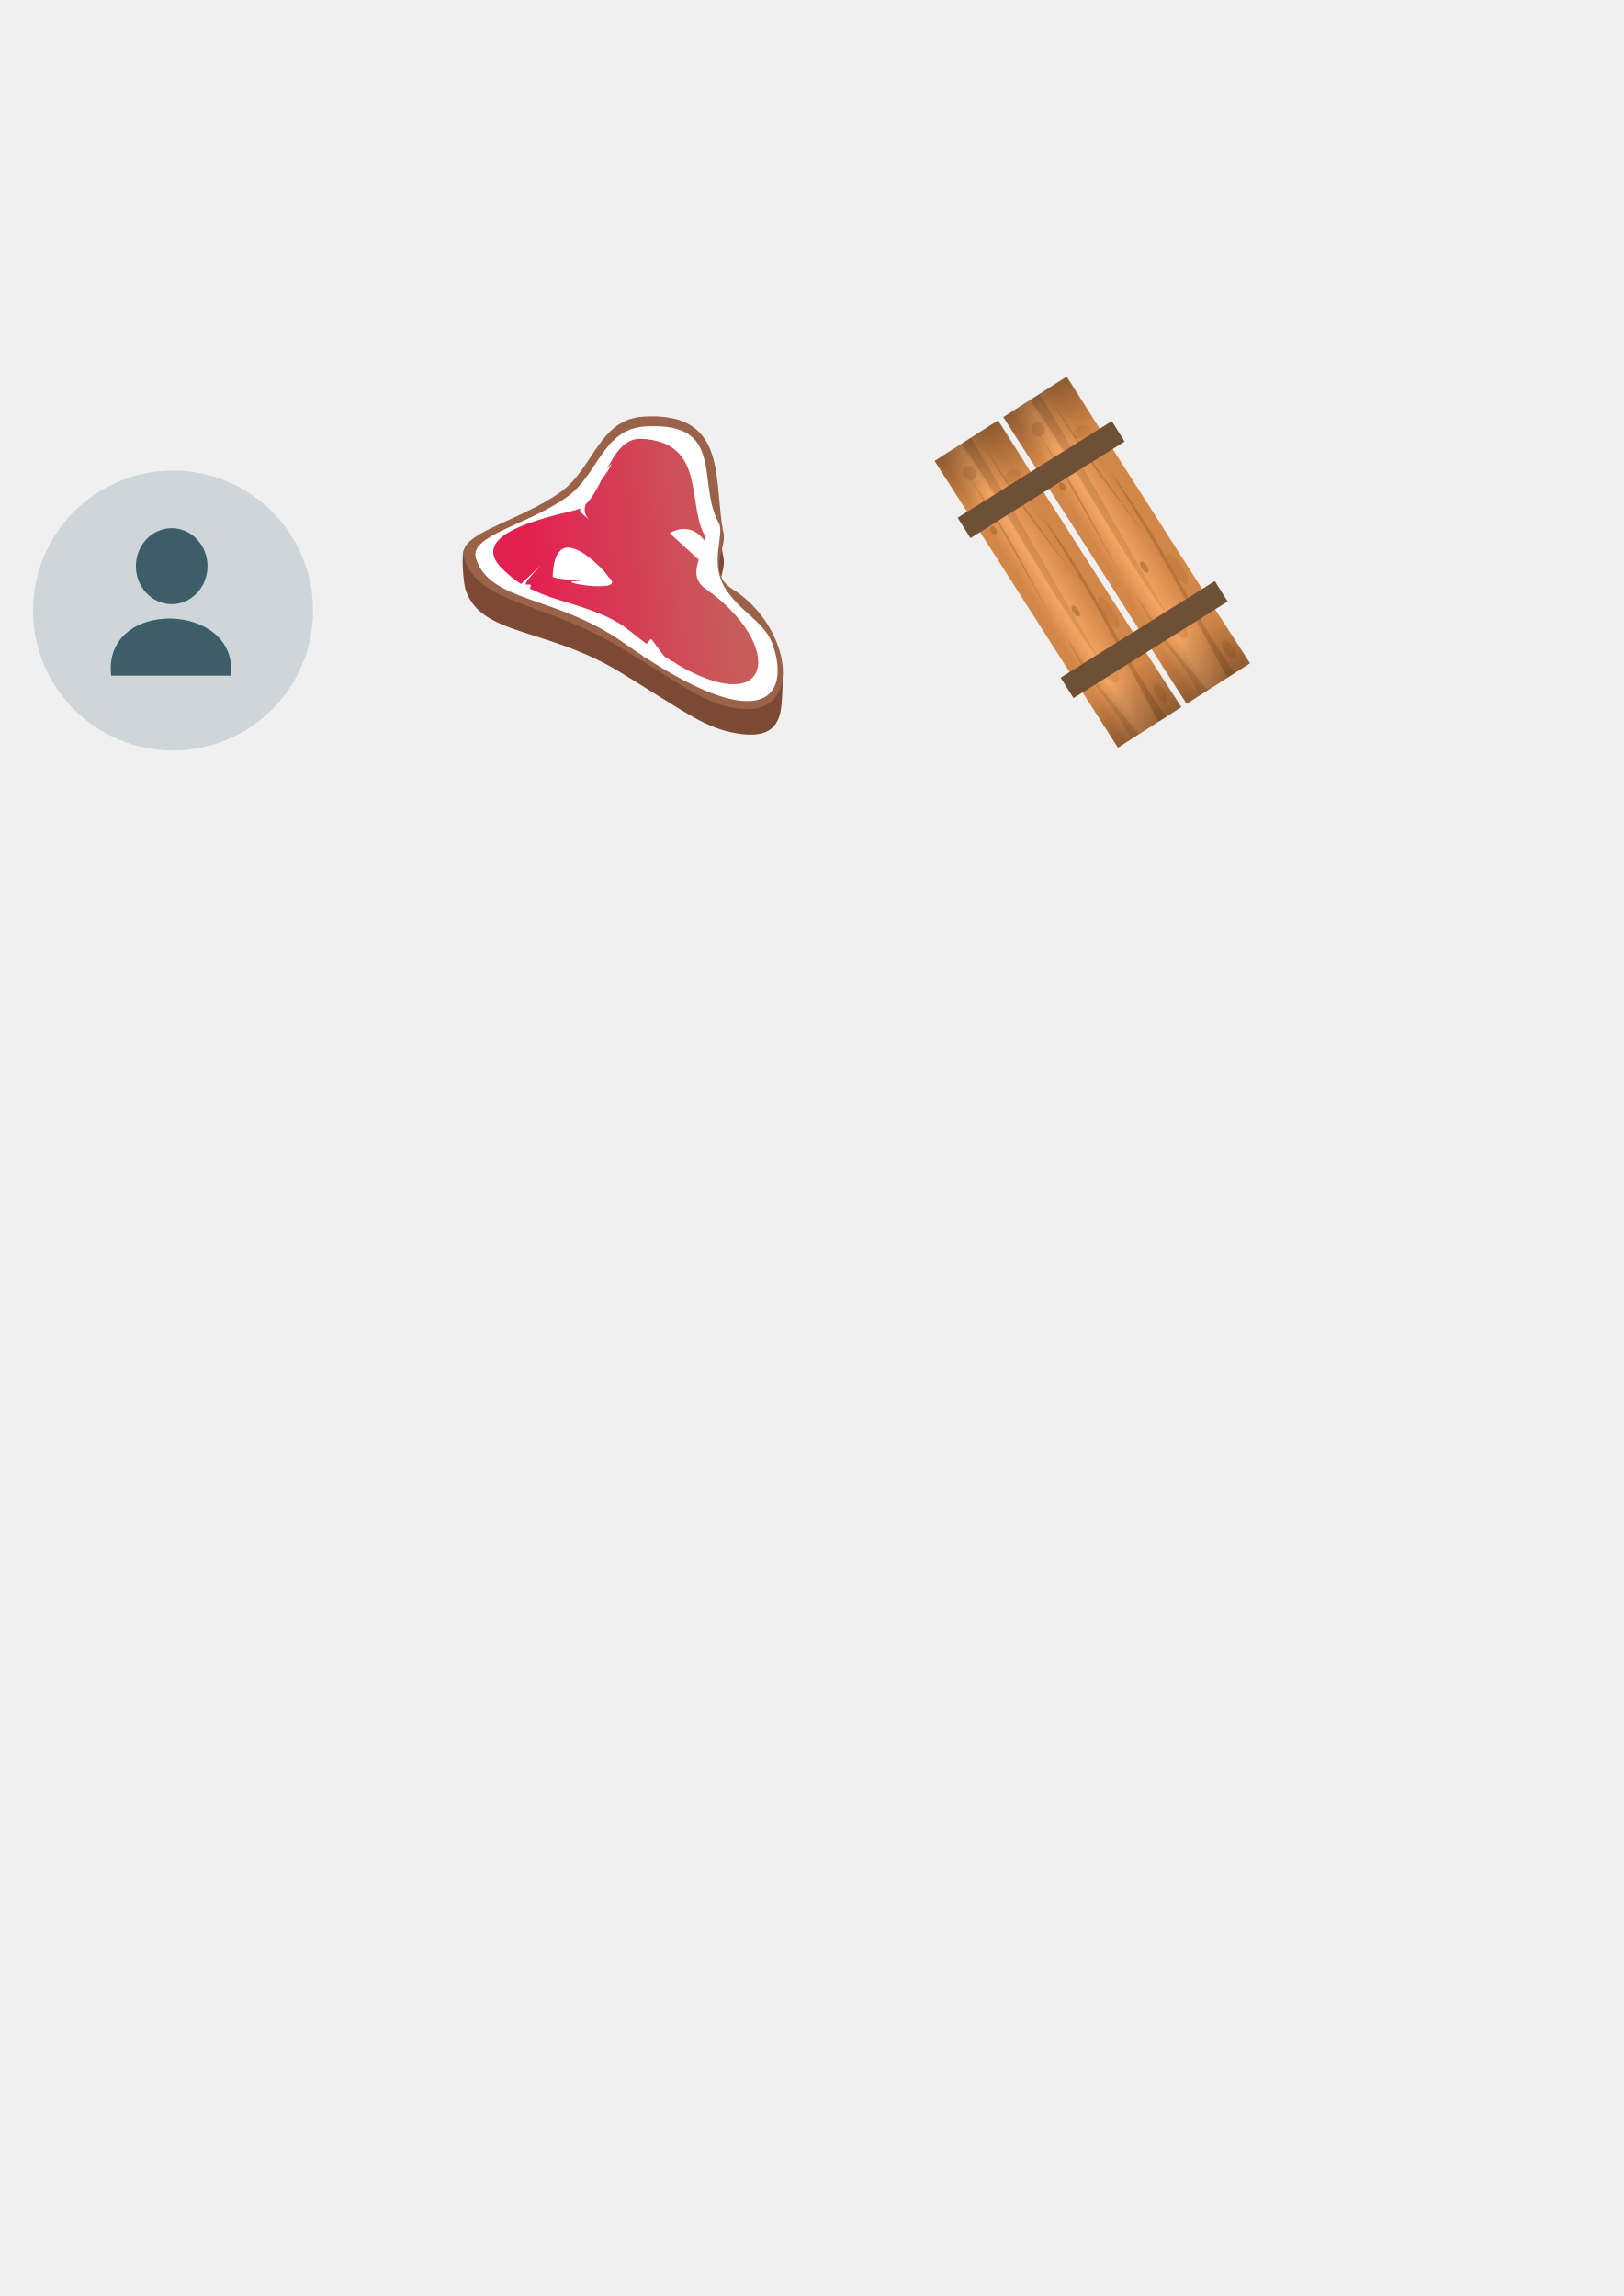
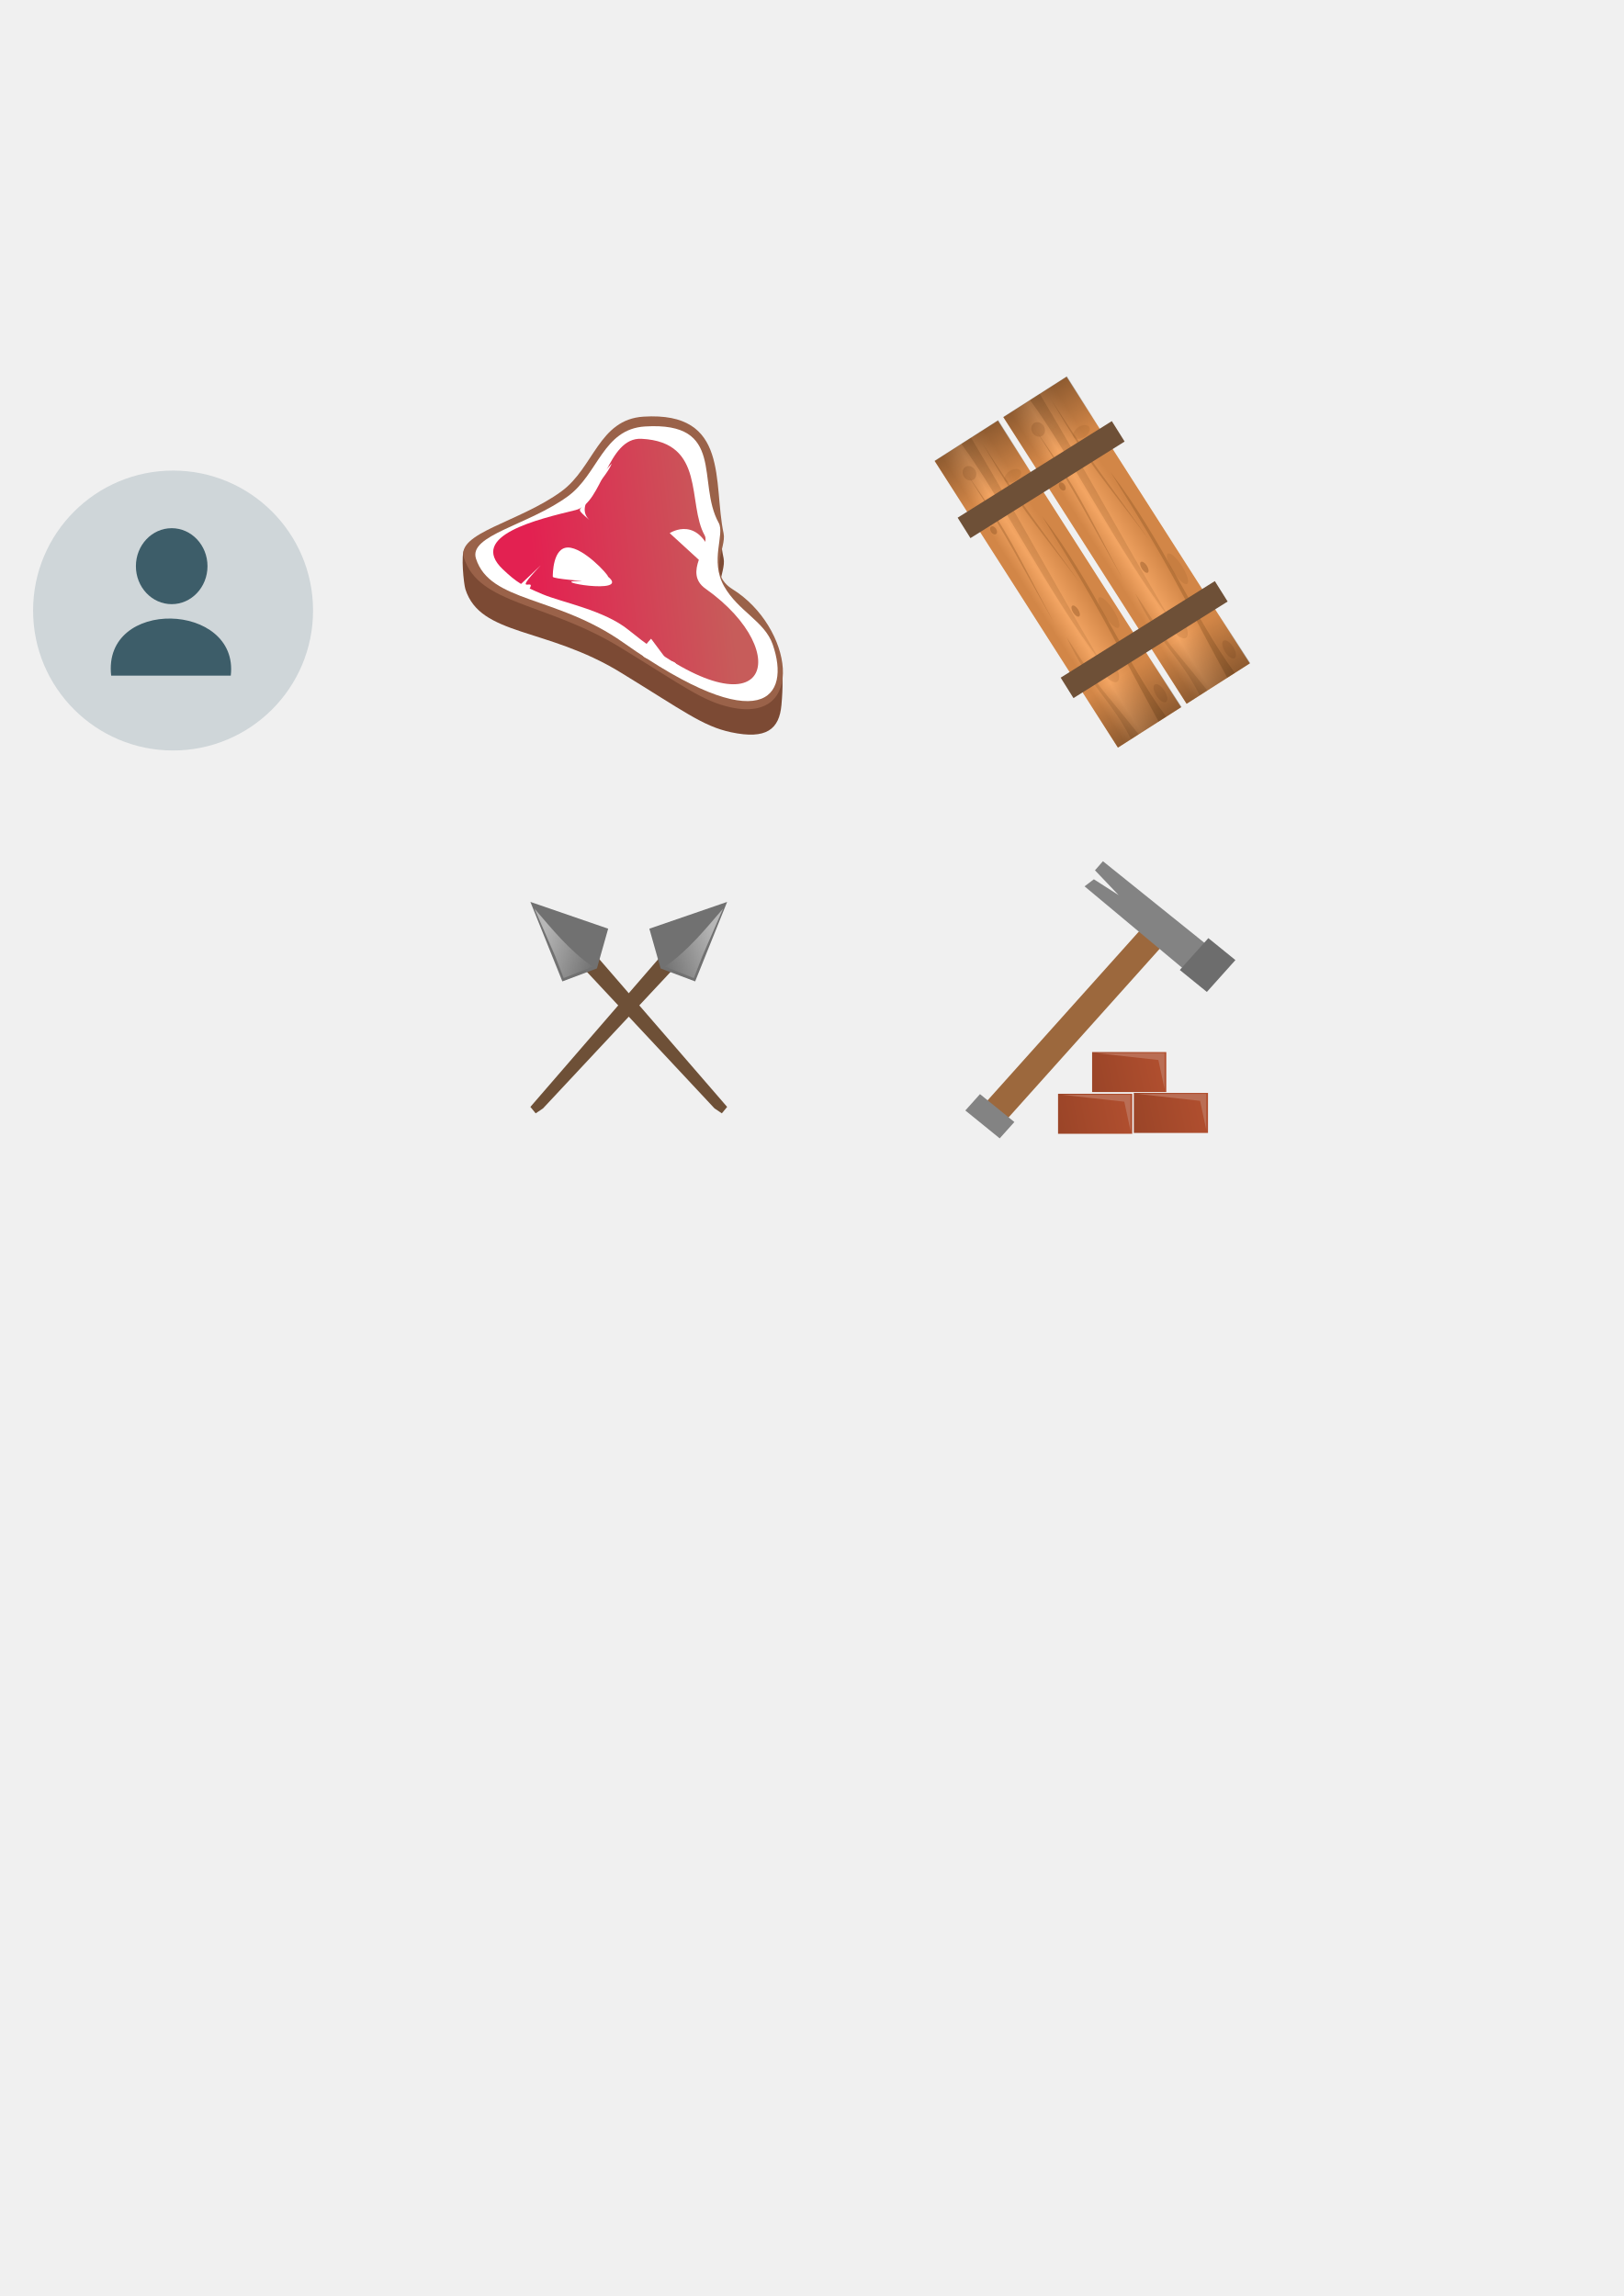
<svg xmlns="http://www.w3.org/2000/svg" xmlns:xlink="http://www.w3.org/1999/xlink" width="210mm" height="297mm" viewBox="0 0 210 297" version="1.1" id="svg8">
  <defs id="defs2">
+     <linearGradient id="linearGradient948">
+       <stop style="stop-color:#9b4528;stop-opacity:1" offset="0" id="stop944" />
+       <stop style="stop-color:#b14f2f;stop-opacity:1" offset="1" id="stop946" />
+     </linearGradient>
+     <linearGradient id="linearGradient920">
+       <stop style="stop-color:#b7b7b7;stop-opacity:1;" offset="0" id="stop916" />
+       <stop style="stop-color:#b7b7b7;stop-opacity:0;" offset="1" id="stop918" />
+     </linearGradient>
    <linearGradient id="linearGradient1224">
      <stop style="stop-color:#000000;stop-opacity:1;" offset="0" id="stop1220" />
      <stop style="stop-color:#000000;stop-opacity:0;" offset="1" id="stop1222" />
    </linearGradient>
    <linearGradient id="linearGradient852">
      <stop style="stop-color:#e32151;stop-opacity:1" offset="0" id="stop848" />
      <stop style="stop-color:#c75c5a;stop-opacity:1" offset="1" id="stop850" />
    </linearGradient>
    <linearGradient xlink:href="#linearGradient852" id="linearGradient854" x1="69.25" y1="75.85" x2="94.063" y2="73.204" gradientUnits="userSpaceOnUse" />
    <linearGradient id="linearGradient4279">
      <stop style="stop-color:#d28647;stop-opacity:1;" offset="0" id="stop4281" />
      <stop id="stop4287" offset="0.606" style="stop-color:#f3a563;stop-opacity:1" />
      <stop style="stop-color:#d28647;stop-opacity:1" offset="1" id="stop4283" />
    </linearGradient>
    <linearGradient id="linearGradient4303">
      <stop style="stop-color:#965c2a;stop-opacity:0.343" offset="0" id="stop4305" />
      <stop style="stop-color:#965c2a;stop-opacity:0.181" offset="1" id="stop4307" />
    </linearGradient>
    <linearGradient xlink:href="#linearGradient4279" id="linearGradient1212" gradientUnits="userSpaceOnUse" gradientTransform="translate(0,-2.525381)" x1="856.21" y1="516.651" x2="856.21" y2="548.471" />
    <linearGradient xlink:href="#linearGradient4303" id="linearGradient1214" gradientUnits="userSpaceOnUse" x1="762.77" y1="528.27" x2="901.982" y2="528.27" />
    <linearGradient xlink:href="#linearGradient1224" id="linearGradient1226" x1="781.976" y1="705.046" x2="809.24" y2="705.046" gradientUnits="userSpaceOnUse" gradientTransform="matrix(1.948276,0,0,0.9864865,-742.4694,8.58752)" />
    <linearGradient xlink:href="#linearGradient1224" id="linearGradient1230" gradientUnits="userSpaceOnUse" gradientTransform="matrix(1.948276,0,0,0.9864865,-2614.314,8.58752)" x1="781.976" y1="705.046" x2="809.24" y2="705.046" />
    <linearGradient xlink:href="#linearGradient4279" id="linearGradient1326" gradientUnits="userSpaceOnUse" gradientTransform="translate(0,-2.525381)" x1="856.21" y1="516.651" x2="856.21" y2="548.471" />
    <linearGradient xlink:href="#linearGradient4303" id="linearGradient1328" gradientUnits="userSpaceOnUse" x1="762.77" y1="528.27" x2="901.982" y2="528.27" />
    <linearGradient xlink:href="#linearGradient1224" id="linearGradient1330" gradientUnits="userSpaceOnUse" gradientTransform="matrix(1.948276,0,0,0.9864865,-742.4694,8.58752)" x1="781.976" y1="705.046" x2="809.24" y2="705.046" />
    <linearGradient xlink:href="#linearGradient1224" id="linearGradient1332" gradientUnits="userSpaceOnUse" gradientTransform="matrix(1.948276,0,0,0.9864865,-2614.314,8.58752)" x1="781.976" y1="705.046" x2="809.24" y2="705.046" />
+     <linearGradient xlink:href="#linearGradient920" id="linearGradient922" x1="628.436" y1="914.628" x2="541.741" y2="946.536" gradientUnits="userSpaceOnUse" gradientTransform="matrix(0.5914494,0,0,0.5914494,239.6226,378.3172)" />
+     <linearGradient xlink:href="#linearGradient920" id="linearGradient937" gradientUnits="userSpaceOnUse" gradientTransform="matrix(0.5914494,0,0,0.5914494,239.6226,378.3172)" x1="628.436" y1="914.628" x2="541.741" y2="946.536" />
+     <linearGradient xlink:href="#linearGradient948" id="linearGradient950" x1="938.037" y1="1097.079" x2="1077.176" y2="1068.875" gradientUnits="userSpaceOnUse" gradientTransform="matrix(0.5731707,0,0,0.5731707,398.7767,472.6793)" />
+     <linearGradient xlink:href="#linearGradient948" id="linearGradient961" gradientUnits="userSpaceOnUse" gradientTransform="matrix(0.5731707,0,0,0.5731707,436.3818,426.6131)" x1="938.037" y1="1097.079" x2="1077.176" y2="1068.875" />
+     <linearGradient xlink:href="#linearGradient948" id="linearGradient967" gradientUnits="userSpaceOnUse" gradientTransform="matrix(0.5731707,0,0,0.5731707,482.448,471.7392)" x1="938.037" y1="1097.079" x2="1077.176" y2="1068.875" />
  </defs>
  <g id="layer1">
    <path id="path860" d="m 93.586,72.217 c 0.396,1.874 -2.165,5.143 1.167,7.22 4.131,2.575 7.155,2.416 6.316,11.75 -0.281,3.129 -1.924,4.514 -6.521,3.533 C 90.893,93.939 88.398,91.964 80.236,86.968 70.647,81.099 62.135,82.313 60.192,76.217 59.976,75.54 59.588,71.696 60.057,71.083 c 1.77,-2.315 8.236,-1.145 12.57,-4.321 4.203,-3.081 4.816,-9.295 10.607,-9.654 11.154,-0.69 8.961,8.528 10.353,15.109 z" style="opacity:1;fill:#7c4a34;fill-opacity:1;stroke:none;stroke-width:0.564;stroke-linecap:round;stroke-linejoin:round;stroke-miterlimit:4;stroke-dasharray:none;stroke-dashoffset:10.942;stroke-opacity:1;paint-order:normal" />
    <circle style="opacity:1;fill:#cfd6d9;fill-opacity:1;stroke:none;stroke-width:0.646;stroke-linecap:round;stroke-linejoin:round;stroke-miterlimit:4;stroke-dasharray:none;stroke-dashoffset:10.942;stroke-opacity:1;paint-order:normal" id="path820" cx="22.384" cy="78.975" r="18.104" />
    <ellipse style="opacity:1;fill:#3d5d69;fill-opacity:1;stroke:none;stroke-width:0.565;stroke-linecap:round;stroke-linejoin:round;stroke-miterlimit:4;stroke-dasharray:none;stroke-dashoffset:10.942;stroke-opacity:1;paint-order:normal" id="path815" cx="22.206" cy="73.238" rx="4.63" ry="4.914" />
    <path style="opacity:1;fill:#3d5d69;fill-opacity:1;stroke:none;stroke-width:0.68;stroke-linecap:round;stroke-linejoin:round;stroke-miterlimit:4;stroke-dasharray:none;stroke-dashoffset:10.942;stroke-opacity:1;paint-order:normal" d="M 29.845,87.401 H 14.378 c -1.153,-10.141 16.59,-9.556 15.467,0 z" id="rect817" />
    <path style="opacity:1;fill:#9a6249;fill-opacity:1;stroke:none;stroke-width:0.564;stroke-linecap:round;stroke-linejoin:round;stroke-miterlimit:4;stroke-dasharray:none;stroke-dashoffset:10.942;stroke-opacity:1;paint-order:normal" d="m 93.586,69.004 c 0.396,1.874 -2.165,5.143 1.167,7.22 7.765,4.841 9.618,17.38 -0.204,15.283 C 90.893,90.726 88.398,88.751 80.236,83.756 70.647,77.887 61.946,78.25 60.003,72.154 c -1.031,-3.234 7.143,-4.587 12.623,-8.605 4.203,-3.081 4.816,-9.295 10.607,-9.654 11.154,-0.69 8.961,8.528 10.353,15.109 z" id="path822" />
    <path id="path825" d="m 92.947,67.625 c 0.834,1.509 -1.181,4.867 0.696,8.198 1.829,3.245 5.245,4.531 6.294,7.543 2.353,6.753 -1.267,12.498 -19.334,-0.254 -8.625,-6.088 -17.215,-5.153 -19.044,-10.858 -0.97,-3.027 6.723,-4.293 11.882,-8.053 3.956,-2.884 4.533,-8.7 9.984,-9.035 10.498,-0.646 6.628,7.224 9.522,12.461 z" style="opacity:1;fill:#ffffff;fill-opacity:1;stroke:none;stroke-width:0.53;stroke-linecap:round;stroke-linejoin:round;stroke-miterlimit:4;stroke-dasharray:none;stroke-dashoffset:10.942;stroke-opacity:1;paint-order:normal" />
    <path style="opacity:1;fill:url(#linearGradient854);fill-opacity:1;stroke:none;stroke-width:0.42;stroke-linecap:round;stroke-linejoin:round;stroke-miterlimit:4;stroke-dasharray:none;stroke-dashoffset:10.942;stroke-opacity:1;paint-order:normal" d="m 91.137,69.252 c 0.781,1.4 -2.85,4.803 0.107,6.894 11.808,8.352 8.155,20.071 -9.952,5.341 -3.155,-2.567 -8.62,-3.561 -11.119,-4.619 -2.655,-1.125 -3.368,-1.545 -5.139,-3.225 -4.594,-4.359 4.635,-6.493 9.412,-7.665 3.533,-0.867 4.041,-9.448 8.53,-9.217 8.378,0.43 5.853,8.353 8.161,12.491 z" id="path827" />
    <path style="opacity:1;fill:#ffffff;fill-opacity:1;stroke:none;stroke-width:0.565;stroke-linecap:round;stroke-linejoin:round;stroke-miterlimit:4;stroke-dasharray:none;stroke-dashoffset:10.942;stroke-opacity:1;paint-order:normal" d="m 78.644,74.598 c 3.04,2.471 -8.352,0.465 -3.575,0.568 1.161,0.025 -3.575,-0.254 -3.575,-0.568 -10e-7,-0.314 -0.003,-3.775 1.971,-3.775 1.974,0 5.178,3.462 5.178,3.775 z" id="path833" />
    <path style="opacity:1;fill:#ffffff;fill-opacity:1;stroke:none;stroke-width:0.565;stroke-linecap:round;stroke-linejoin:round;stroke-miterlimit:4;stroke-dasharray:none;stroke-dashoffset:10.942;stroke-opacity:1;paint-order:normal" d="m 67.319,75.601 2.62,-2.477 c -4.314,4.56 0.195,0.911 -1.852,3.613 z" id="path839" />
    <path id="path842" d="m 79.129,59.952 c -1.017,2.514 -5.273,5.432 -2.687,7.496 -2.811,-2.429 -0.678,-0.639 -0.528,-4.026 z" style="opacity:1;fill:#ffffff;fill-opacity:1;stroke:none;stroke-width:0.565;stroke-linecap:round;stroke-linejoin:round;stroke-miterlimit:4;stroke-dasharray:none;stroke-dashoffset:10.942;stroke-opacity:1;paint-order:normal" />
    <path id="path844" d="M 86.406,85.57 84.207,82.62 c -4.314,4.56 5.014,1.383 2.968,4.086 z" style="opacity:1;fill:#ffffff;fill-opacity:1;stroke:none;stroke-width:0.565;stroke-linecap:round;stroke-linejoin:round;stroke-miterlimit:4;stroke-dasharray:none;stroke-dashoffset:10.942;stroke-opacity:1;paint-order:normal" />
    <path style="opacity:1;fill:#ffffff;fill-opacity:1;stroke:none;stroke-width:0.565;stroke-linecap:round;stroke-linejoin:round;stroke-miterlimit:4;stroke-dasharray:none;stroke-dashoffset:10.942;stroke-opacity:1;paint-order:normal" d="M 90.764,72.763 86.617,68.965 c 0,0 3.954,-2.633 5.743,3.778 z" id="path846" />
    <g id="g4898" transform="matrix(0.1421454,0,0,0.1421454,5.642417,-9.818395)">
      <g id="g1248" transform="rotate(57.41463,1024.13,640.4601)">
        <g transform="matrix(1.699479,0,0,1.44755,-515.0428,-59.22622)" id="g5016">
          <rect y="503.939" x="762.77" height="47.143" width="182.143" id="rect5018" style="opacity:1;fill:url(#linearGradient1212);fill-opacity:1;stroke:none;stroke-width:18.7;stroke-linecap:round;stroke-miterlimit:4;stroke-dasharray:none;stroke-opacity:1" />
          <path style="opacity:1;fill:url(#linearGradient1214);fill-opacity:1;stroke:none;stroke-width:18.7;stroke-linecap:round;stroke-miterlimit:4;stroke-dasharray:none;stroke-opacity:1" d="m 762.77,523.889 c 60.721,2.255 78.499,4.777 139.211,7.242 -45.793,4.551 -102.845,-2.848 -139.211,0 z" id="path5020" />
          <path id="path5022" d="m 944.839,520.686 c -57.426,-4.581 -63.796,-7.305 -126.354,-7.778 45.793,-4.551 89.988,4.991 126.354,2.143 z" style="opacity:1;fill:#965c2a;fill-opacity:0.445;stroke:none;stroke-width:18.7;stroke-linecap:round;stroke-miterlimit:4;stroke-dasharray:none;stroke-opacity:1" />
          <path style="opacity:1;fill:#965c2a;fill-opacity:0.378;stroke:none;stroke-width:18.7;stroke-linecap:round;stroke-miterlimit:4;stroke-dasharray:none;stroke-opacity:1" d="m 870.196,542.651 c -41.519,-2.591 -46.125,-4.132 -91.354,-4.399 40.416,-1.94 45.238,0.24 91.354,4.399 z" id="path5024" />
          <path id="path5026" d="m 860.196,515.393 c -41.519,2.591 -46.125,4.132 -91.354,4.399 40.416,1.94 45.238,-0.24 91.354,-4.399 z" style="opacity:1;fill:#965c2a;fill-opacity:0.378;stroke:none;stroke-width:18.7;stroke-linecap:round;stroke-miterlimit:4;stroke-dasharray:none;stroke-opacity:1" />
          <path style="opacity:1;fill:#965c2a;fill-opacity:0.264;stroke:none;stroke-width:18.7;stroke-linecap:round;stroke-miterlimit:4;stroke-dasharray:none;stroke-opacity:1" d="m 944.839,535.586 c -37.948,4.581 -23.229,4.805 -64.569,5.278 30.261,4.551 40.537,-2.491 64.569,0.357 z" id="path5028" />
          <ellipse style="opacity:1;fill:#965c2a;fill-opacity:0.181;stroke:none;stroke-width:18.7;stroke-linecap:round;stroke-miterlimit:4;stroke-dasharray:none;stroke-opacity:1" id="ellipse5030" cx="791.96" cy="514.708" rx="3.03" ry="5.808" />
          <ellipse ry="3.283" rx="9.596" cy="510.163" cx="881.358" id="ellipse5032" style="opacity:1;fill:#965c2a;fill-opacity:0.181;stroke:none;stroke-width:18.7;stroke-linecap:round;stroke-miterlimit:4;stroke-dasharray:none;stroke-opacity:1" />
          <ellipse style="opacity:1;fill:#965c2a;fill-opacity:0.181;stroke:none;stroke-width:18.7;stroke-linecap:round;stroke-miterlimit:4;stroke-dasharray:none;stroke-opacity:1" id="ellipse5034" cx="906.991" cy="529.103" rx="7.955" ry="4.293" />
          <ellipse ry="2.998" rx="5.556" cy="510.131" cx="932.623" id="ellipse5036" style="opacity:1;fill:#965c2a;fill-opacity:0.268;stroke:none;stroke-width:18.7;stroke-linecap:round;stroke-miterlimit:4;stroke-dasharray:none;stroke-opacity:1" />
          <ellipse style="opacity:1;fill:#965c2a;fill-opacity:0.465;stroke:none;stroke-width:18.7;stroke-linecap:round;stroke-miterlimit:4;stroke-dasharray:none;stroke-opacity:1" id="ellipse5038" cx="871.13" cy="527.199" rx="3.409" ry="1.84" />
          <ellipse ry="1.84" rx="2.399" cy="543.361" cx="811.026" id="ellipse5040" style="opacity:1;fill:#965c2a;fill-opacity:0.465;stroke:none;stroke-width:18.7;stroke-linecap:round;stroke-miterlimit:4;stroke-dasharray:none;stroke-opacity:1" />
          <ellipse style="opacity:1;fill:#965c2a;fill-opacity:0.248;stroke:none;stroke-width:18.7;stroke-linecap:round;stroke-miterlimit:4;stroke-dasharray:none;stroke-opacity:1" id="ellipse5042" cx="778.323" cy="536.795" rx="4.041" ry="4.113" />
        </g>
        <rect y="669.791" x="781.036" height="68.629" width="53.117" id="rect1218" style="opacity:0.321;fill:url(#linearGradient1226);fill-opacity:1;stroke:none;stroke-width:5.51;stroke-linecap:round;stroke-linejoin:round;stroke-miterlimit:4;stroke-dasharray:none;stroke-dashoffset:10.942;stroke-opacity:1;paint-order:normal" />
        <rect transform="scale(-1,1)" style="opacity:0.321;fill:url(#linearGradient1230);fill-opacity:1;stroke:none;stroke-width:5.51;stroke-linecap:round;stroke-linejoin:round;stroke-miterlimit:4;stroke-dasharray:none;stroke-dashoffset:10.942;stroke-opacity:1;paint-order:normal" id="rect1228" width="53.117" height="68.629" x="-1090.808" y="669.791" />
      </g>
      <g transform="rotate(57.41463,1091.79,677.5684)" id="g1324">
        <g id="g1318" transform="matrix(1.699479,0,0,1.44755,-515.0428,-59.22622)">
          <rect style="opacity:1;fill:url(#linearGradient1326);fill-opacity:1;stroke:none;stroke-width:18.7;stroke-linecap:round;stroke-miterlimit:4;stroke-dasharray:none;stroke-opacity:1" id="rect1292" width="182.143" height="47.143" x="762.77" y="503.939" />
          <path id="path1294" d="m 762.77,523.889 c 60.721,2.255 78.499,4.777 139.211,7.242 -45.793,4.551 -102.845,-2.848 -139.211,0 z" style="opacity:1;fill:url(#linearGradient1328);fill-opacity:1;stroke:none;stroke-width:18.7;stroke-linecap:round;stroke-miterlimit:4;stroke-dasharray:none;stroke-opacity:1" />
          <path style="opacity:1;fill:#965c2a;fill-opacity:0.445;stroke:none;stroke-width:18.7;stroke-linecap:round;stroke-miterlimit:4;stroke-dasharray:none;stroke-opacity:1" d="m 944.839,520.686 c -57.426,-4.581 -63.796,-7.305 -126.354,-7.778 45.793,-4.551 89.988,4.991 126.354,2.143 z" id="path1296" />
          <path id="path1298" d="m 870.196,542.651 c -41.519,-2.591 -46.125,-4.132 -91.354,-4.399 40.416,-1.94 45.238,0.24 91.354,4.399 z" style="opacity:1;fill:#965c2a;fill-opacity:0.378;stroke:none;stroke-width:18.7;stroke-linecap:round;stroke-miterlimit:4;stroke-dasharray:none;stroke-opacity:1" />
          <path style="opacity:1;fill:#965c2a;fill-opacity:0.378;stroke:none;stroke-width:18.7;stroke-linecap:round;stroke-miterlimit:4;stroke-dasharray:none;stroke-opacity:1" d="m 860.196,515.393 c -41.519,2.591 -46.125,4.132 -91.354,4.399 40.416,1.94 45.238,-0.24 91.354,-4.399 z" id="path1300" />
          <path id="path1302" d="m 944.839,535.586 c -37.948,4.581 -23.229,4.805 -64.569,5.278 30.261,4.551 40.537,-2.491 64.569,0.357 z" style="opacity:1;fill:#965c2a;fill-opacity:0.264;stroke:none;stroke-width:18.7;stroke-linecap:round;stroke-miterlimit:4;stroke-dasharray:none;stroke-opacity:1" />
          <ellipse ry="5.808" rx="3.03" cy="514.708" cx="791.96" id="ellipse1304" style="opacity:1;fill:#965c2a;fill-opacity:0.181;stroke:none;stroke-width:18.7;stroke-linecap:round;stroke-miterlimit:4;stroke-dasharray:none;stroke-opacity:1" />
          <ellipse style="opacity:1;fill:#965c2a;fill-opacity:0.181;stroke:none;stroke-width:18.7;stroke-linecap:round;stroke-miterlimit:4;stroke-dasharray:none;stroke-opacity:1" id="ellipse1306" cx="881.358" cy="510.163" rx="9.596" ry="3.283" />
          <ellipse ry="4.293" rx="7.955" cy="529.103" cx="906.991" id="ellipse1308" style="opacity:1;fill:#965c2a;fill-opacity:0.181;stroke:none;stroke-width:18.7;stroke-linecap:round;stroke-miterlimit:4;stroke-dasharray:none;stroke-opacity:1" />
          <ellipse style="opacity:1;fill:#965c2a;fill-opacity:0.268;stroke:none;stroke-width:18.7;stroke-linecap:round;stroke-miterlimit:4;stroke-dasharray:none;stroke-opacity:1" id="ellipse1310" cx="932.623" cy="510.131" rx="5.556" ry="2.998" />
          <ellipse ry="1.84" rx="3.409" cy="527.199" cx="871.13" id="ellipse1312" style="opacity:1;fill:#965c2a;fill-opacity:0.465;stroke:none;stroke-width:18.7;stroke-linecap:round;stroke-miterlimit:4;stroke-dasharray:none;stroke-opacity:1" />
          <ellipse style="opacity:1;fill:#965c2a;fill-opacity:0.465;stroke:none;stroke-width:18.7;stroke-linecap:round;stroke-miterlimit:4;stroke-dasharray:none;stroke-opacity:1" id="ellipse1314" cx="811.026" cy="543.361" rx="2.399" ry="1.84" />
          <ellipse ry="4.113" rx="4.041" cy="536.795" cx="778.323" id="ellipse1316" style="opacity:1;fill:#965c2a;fill-opacity:0.248;stroke:none;stroke-width:18.7;stroke-linecap:round;stroke-miterlimit:4;stroke-dasharray:none;stroke-opacity:1" />
        </g>
        <rect style="opacity:0.321;fill:url(#linearGradient1330);fill-opacity:1;stroke:none;stroke-width:5.51;stroke-linecap:round;stroke-linejoin:round;stroke-miterlimit:4;stroke-dasharray:none;stroke-dashoffset:10.942;stroke-opacity:1;paint-order:normal" id="rect1320" width="53.117" height="68.629" x="781.036" y="669.791" />
        <rect y="669.791" x="-1090.808" height="68.629" width="53.117" id="rect1322" style="opacity:0.321;fill:url(#linearGradient1332);fill-opacity:1;stroke:none;stroke-width:5.51;stroke-linecap:round;stroke-linejoin:round;stroke-miterlimit:4;stroke-dasharray:none;stroke-dashoffset:10.942;stroke-opacity:1;paint-order:normal" transform="scale(-1,1)" />
      </g>
      <rect style="opacity:1;fill:#6e5037;fill-opacity:1;stroke:none;stroke-width:3.975;stroke-linecap:round;stroke-linejoin:round;stroke-miterlimit:4;stroke-dasharray:none;stroke-dashoffset:10.942;stroke-opacity:1;paint-order:normal" id="rect1376" width="165.528" height="21.937" x="417.98" y="899.291" transform="rotate(-32.06688)" />
      <rect transform="rotate(-32.06688)" y="1072.427" x="420.119" height="21.937" width="165.528" id="rect1378" style="opacity:1;fill:#6e5037;fill-opacity:1;stroke:none;stroke-width:3.975;stroke-linecap:round;stroke-linejoin:round;stroke-miterlimit:4;stroke-dasharray:none;stroke-dashoffset:10.942;stroke-opacity:1;paint-order:normal" />
+       <g id="g927">
+         <path id="rect891" d="m 577.753,920.502 -0.191,25.428 -123.191,131.818 -6.677,4.491 -4.803,-5.869 5.083,-5.88 z" style="opacity:1;fill:#6e5037;fill-opacity:1;stroke:none;stroke-width:3.975;stroke-linecap:round;stroke-linejoin:round;stroke-miterlimit:4;stroke-dasharray:none;stroke-dashoffset:10.942;stroke-opacity:1;paint-order:normal" />
+         <path id="rect894" d="m 551.133,914.203 70.772,-24.377 -29.095,72.345 -31.454,-11.795 z" style="opacity:1;fill:#717171;fill-opacity:1;stroke:none;stroke-width:2.351;stroke-linecap:round;stroke-linejoin:round;stroke-miterlimit:4;stroke-dasharray:none;stroke-dashoffset:10.942;stroke-opacity:1;paint-order:normal" />
+         <path id="path899" d="m 565.309,948.731 c 21.234,-14.732 36.721,-34.062 52.917,-52.825 l -18.905,43.327 -7.715,19.92 z" style="opacity:1;fill:url(#linearGradient922);fill-opacity:1;stroke:none;stroke-width:2.183;stroke-linecap:round;stroke-linejoin:round;stroke-miterlimit:4;stroke-dasharray:none;stroke-dashoffset:10.942;stroke-opacity:1;paint-order:normal" />
+       </g>
+       <g id="g914" transform="matrix(0.6534454,0.5302256,-0.5571612,0.621855,889.0621,-132.3762)">
+         <rect y="887.186" x="928.211" height="273.201" width="29.25" id="rect901" style="opacity:1;fill:#9c683d;fill-opacity:1;stroke:none;stroke-width:3.241;stroke-linecap:round;stroke-linejoin:round;stroke-miterlimit:4;stroke-dasharray:none;stroke-dashoffset:10.942;stroke-opacity:1;paint-order:normal" />
+         <rect y="1142.713" x="917.574" height="23.932" width="47.863" id="rect903" style="opacity:1;fill:#838383;fill-opacity:1;stroke:none;stroke-width:3.975;stroke-linecap:round;stroke-linejoin:round;stroke-miterlimit:4;stroke-dasharray:none;stroke-dashoffset:10.942;stroke-opacity:1;paint-order:normal" />
+         <path id="rect905" d="m 848.438,860.851 152.232,-0.665 7.312,36.763 -156.221,-2.195 2.408,-12.375 31.495,-3.58 -37.095,-4.772 z" style="opacity:1;fill:#838383;fill-opacity:1;stroke:none;stroke-width:11.685;stroke-linecap:round;stroke-linejoin:round;stroke-miterlimit:4;stroke-dasharray:none;stroke-dashoffset:10.942;stroke-opacity:1;paint-order:normal" />
+         <rect y="853.538" x="988.98" height="46.62" width="37.683" id="rect908" style="opacity:1;fill:#6d6d6d;fill-opacity:1;stroke:none;stroke-width:3.421;stroke-linecap:round;stroke-linejoin:round;stroke-miterlimit:4;stroke-dasharray:none;stroke-dashoffset:10.942;stroke-opacity:1;paint-order:normal" />
+       </g>
+       <g id="g935" transform="matrix(-1,0,0,1,1064.795,0)">
+         <path style="opacity:1;fill:#6e5037;fill-opacity:1;stroke:none;stroke-width:3.975;stroke-linecap:round;stroke-linejoin:round;stroke-miterlimit:4;stroke-dasharray:none;stroke-dashoffset:10.942;stroke-opacity:1;paint-order:normal" d="m 577.753,920.502 -0.191,25.428 -123.191,131.818 -6.677,4.491 -4.803,-5.869 5.083,-5.88 z" id="path929" />
+         <path style="opacity:1;fill:#717171;fill-opacity:1;stroke:none;stroke-width:2.351;stroke-linecap:round;stroke-linejoin:round;stroke-miterlimit:4;stroke-dasharray:none;stroke-dashoffset:10.942;stroke-opacity:1;paint-order:normal" d="m 551.133,914.203 70.772,-24.377 -29.095,72.345 -31.454,-11.795 z" id="path931" />
+         <path style="opacity:1;fill:url(#linearGradient937);fill-opacity:1;stroke:none;stroke-width:2.183;stroke-linecap:round;stroke-linejoin:round;stroke-miterlimit:4;stroke-dasharray:none;stroke-dashoffset:10.942;stroke-opacity:1;paint-order:normal" d="m 565.309,948.731 c 21.234,-14.732 36.721,-34.062 52.917,-52.825 l -18.905,43.327 -7.715,19.92 z" id="path933" />
+       </g>
+       <g id="g980" transform="matrix(0.8239856,0,0,0.8239856,153.1647,188.3411)">
+         <rect y="1063.234" x="934.277" height="44.186" width="81.906" id="rect942" style="opacity:1;fill:url(#linearGradient950);fill-opacity:1;stroke:none;stroke-width:2.278;stroke-linecap:round;stroke-linejoin:round;stroke-miterlimit:4;stroke-dasharray:none;stroke-dashoffset:10.942;stroke-opacity:1;paint-order:normal" />
+         <path id="rect952" d="m 938.849,1064.377 h 75.428 v 39.614 l -6.843,-32.006 z" style="opacity:1;fill:#ba6e55;fill-opacity:1;stroke:none;stroke-width:2.07;stroke-linecap:round;stroke-linejoin:round;stroke-miterlimit:4;stroke-dasharray:none;stroke-dashoffset:10.942;stroke-opacity:1;paint-order:normal" />
+         <rect style="opacity:1;fill:url(#linearGradient961);fill-opacity:1;stroke:none;stroke-width:2.278;stroke-linecap:round;stroke-linejoin:round;stroke-miterlimit:4;stroke-dasharray:none;stroke-dashoffset:10.942;stroke-opacity:1;paint-order:normal" id="rect957" width="81.906" height="44.186" x="971.882" y="1017.168" />
+         <path style="opacity:1;fill:#ba6e55;fill-opacity:1;stroke:none;stroke-width:2.07;stroke-linecap:round;stroke-linejoin:round;stroke-miterlimit:4;stroke-dasharray:none;stroke-dashoffset:10.942;stroke-opacity:1;paint-order:normal" d="m 976.454,1018.311 h 75.428 v 39.614 l -6.843,-32.006 z" id="path959" />
+         <g id="g971">
+           <rect style="opacity:1;fill:url(#linearGradient967);fill-opacity:1;stroke:none;stroke-width:2.278;stroke-linecap:round;stroke-linejoin:round;stroke-miterlimit:4;stroke-dasharray:none;stroke-dashoffset:10.942;stroke-opacity:1;paint-order:normal" id="rect963" width="81.906" height="44.186" x="1017.948" y="1062.294" />
+           <path style="opacity:1;fill:#ba6e55;fill-opacity:1;stroke:none;stroke-width:2.07;stroke-linecap:round;stroke-linejoin:round;stroke-miterlimit:4;stroke-dasharray:none;stroke-dashoffset:10.942;stroke-opacity:1;paint-order:normal" d="m 1022.52,1063.437 h 75.428 v 39.614 l -6.843,-32.006 z" id="path965" />
+         </g>
+       </g>
    </g>
  </g>
</svg>
